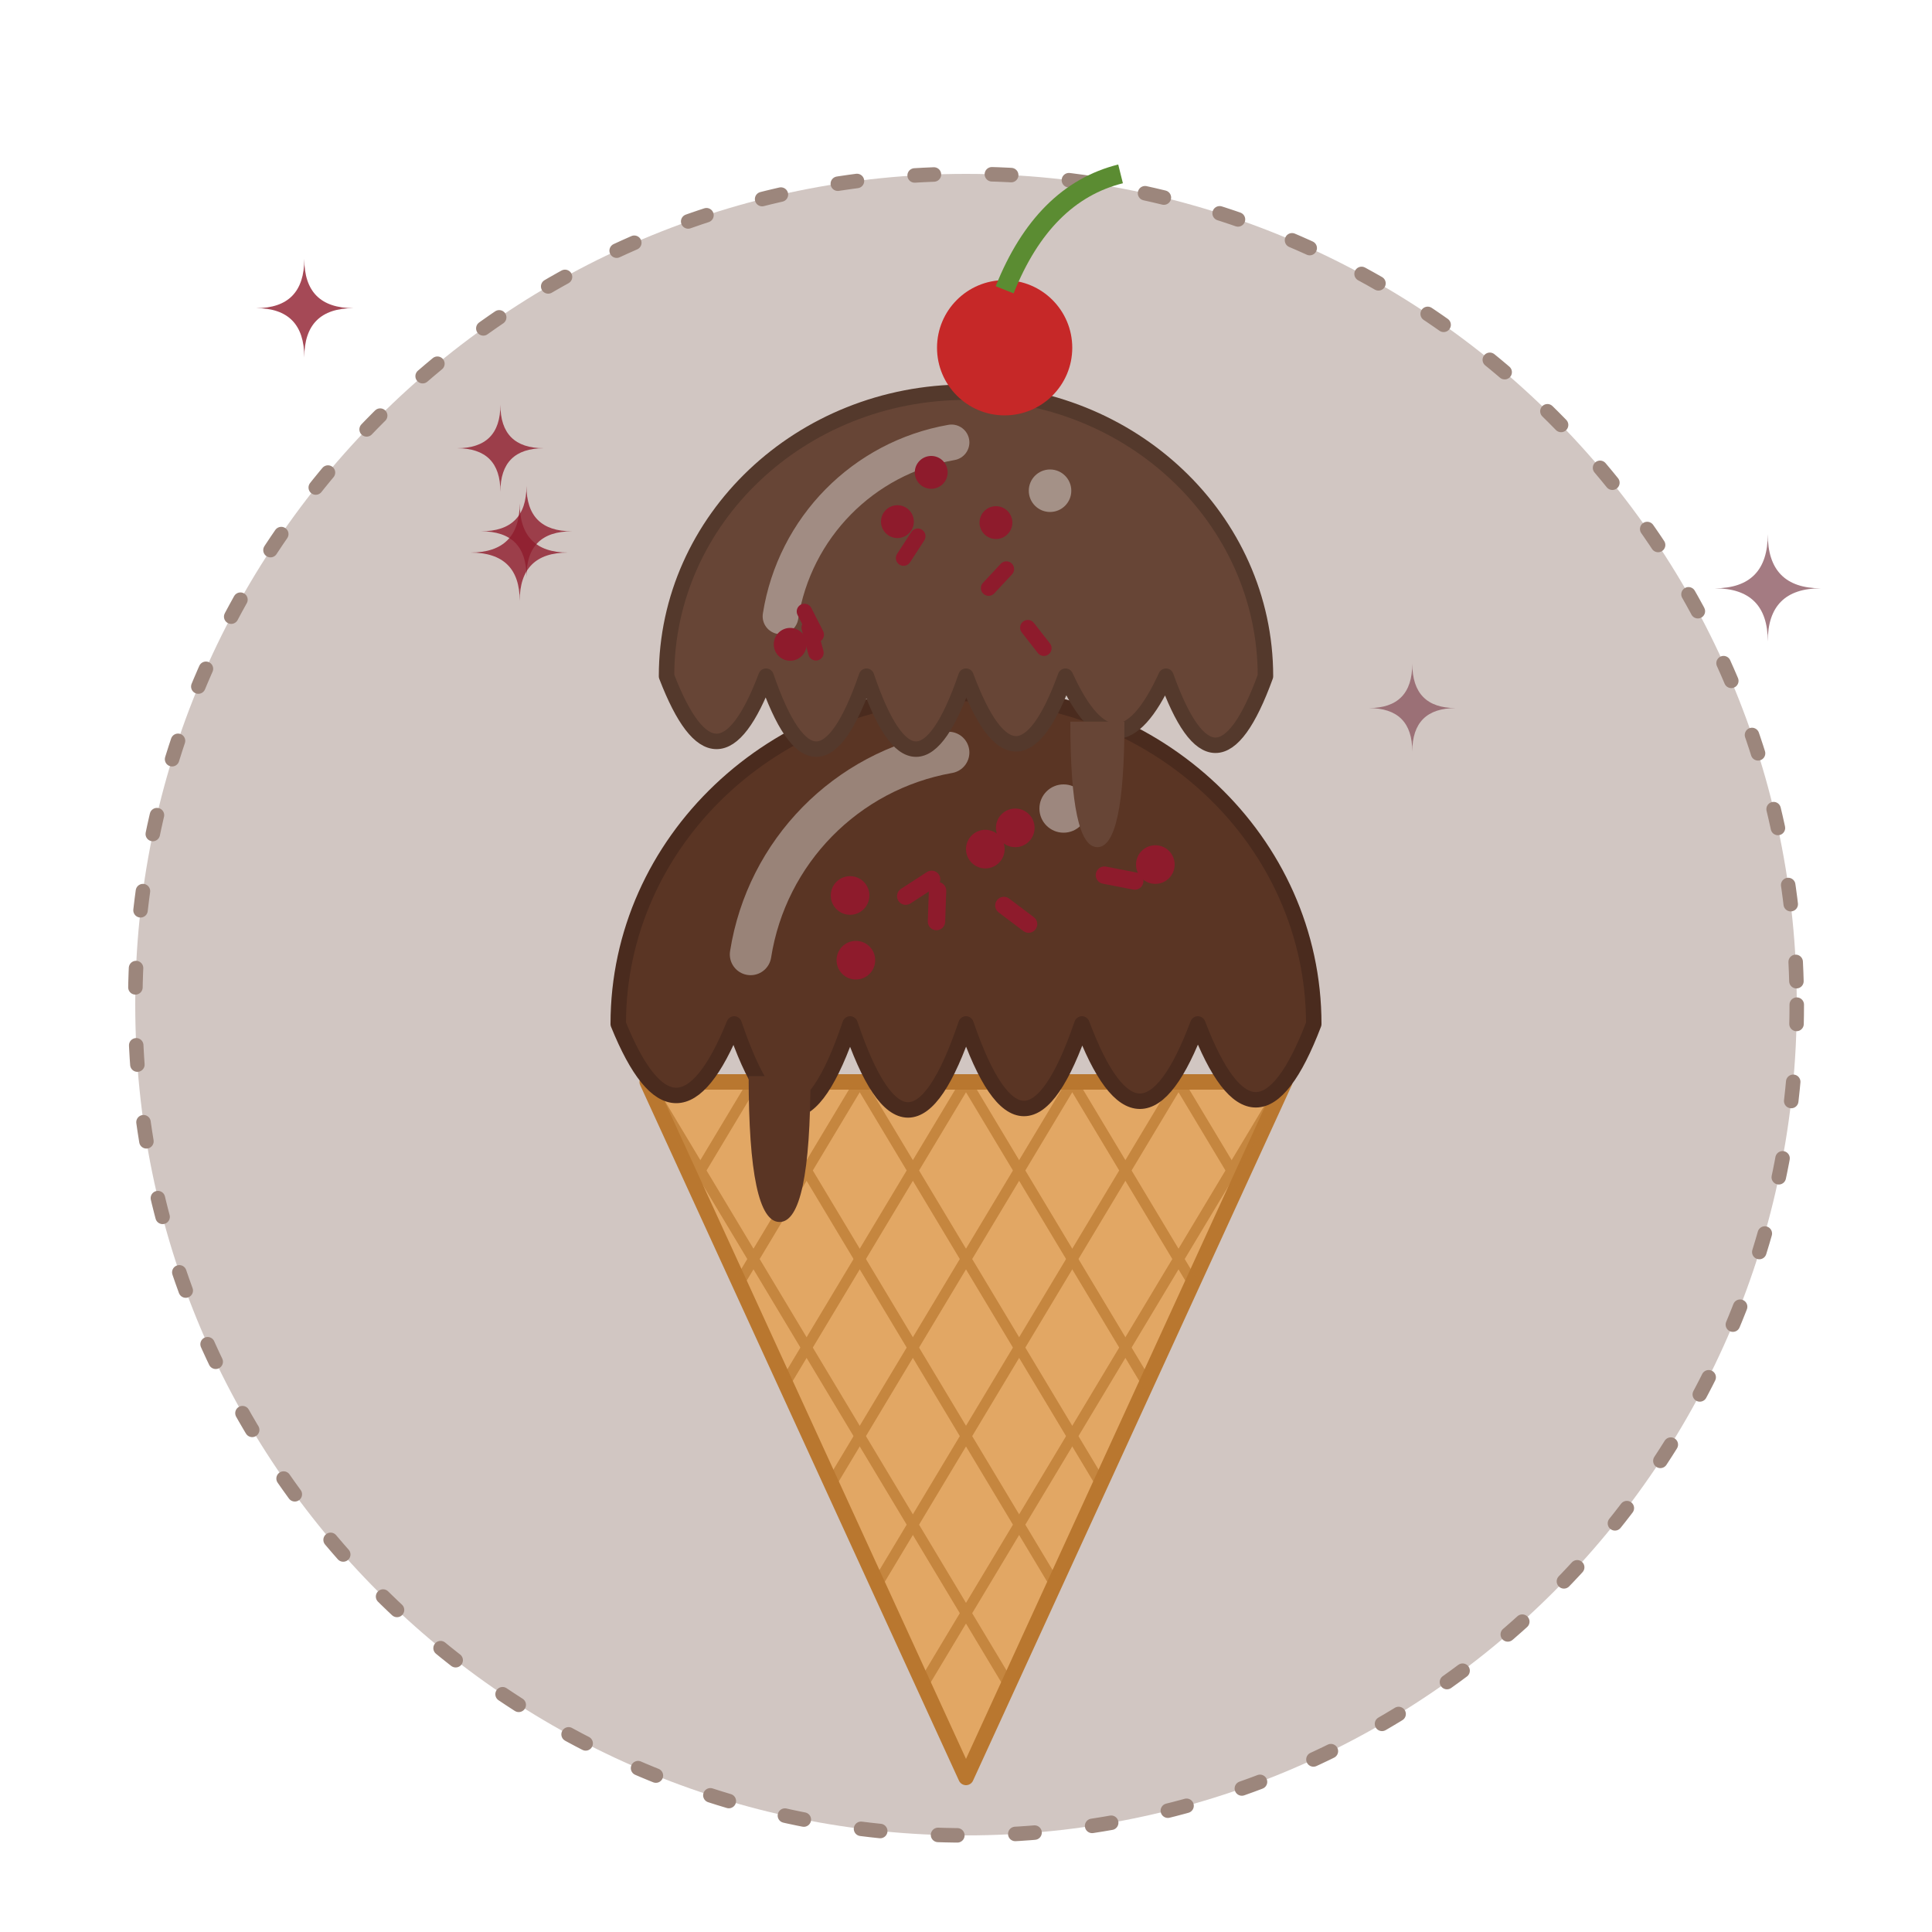
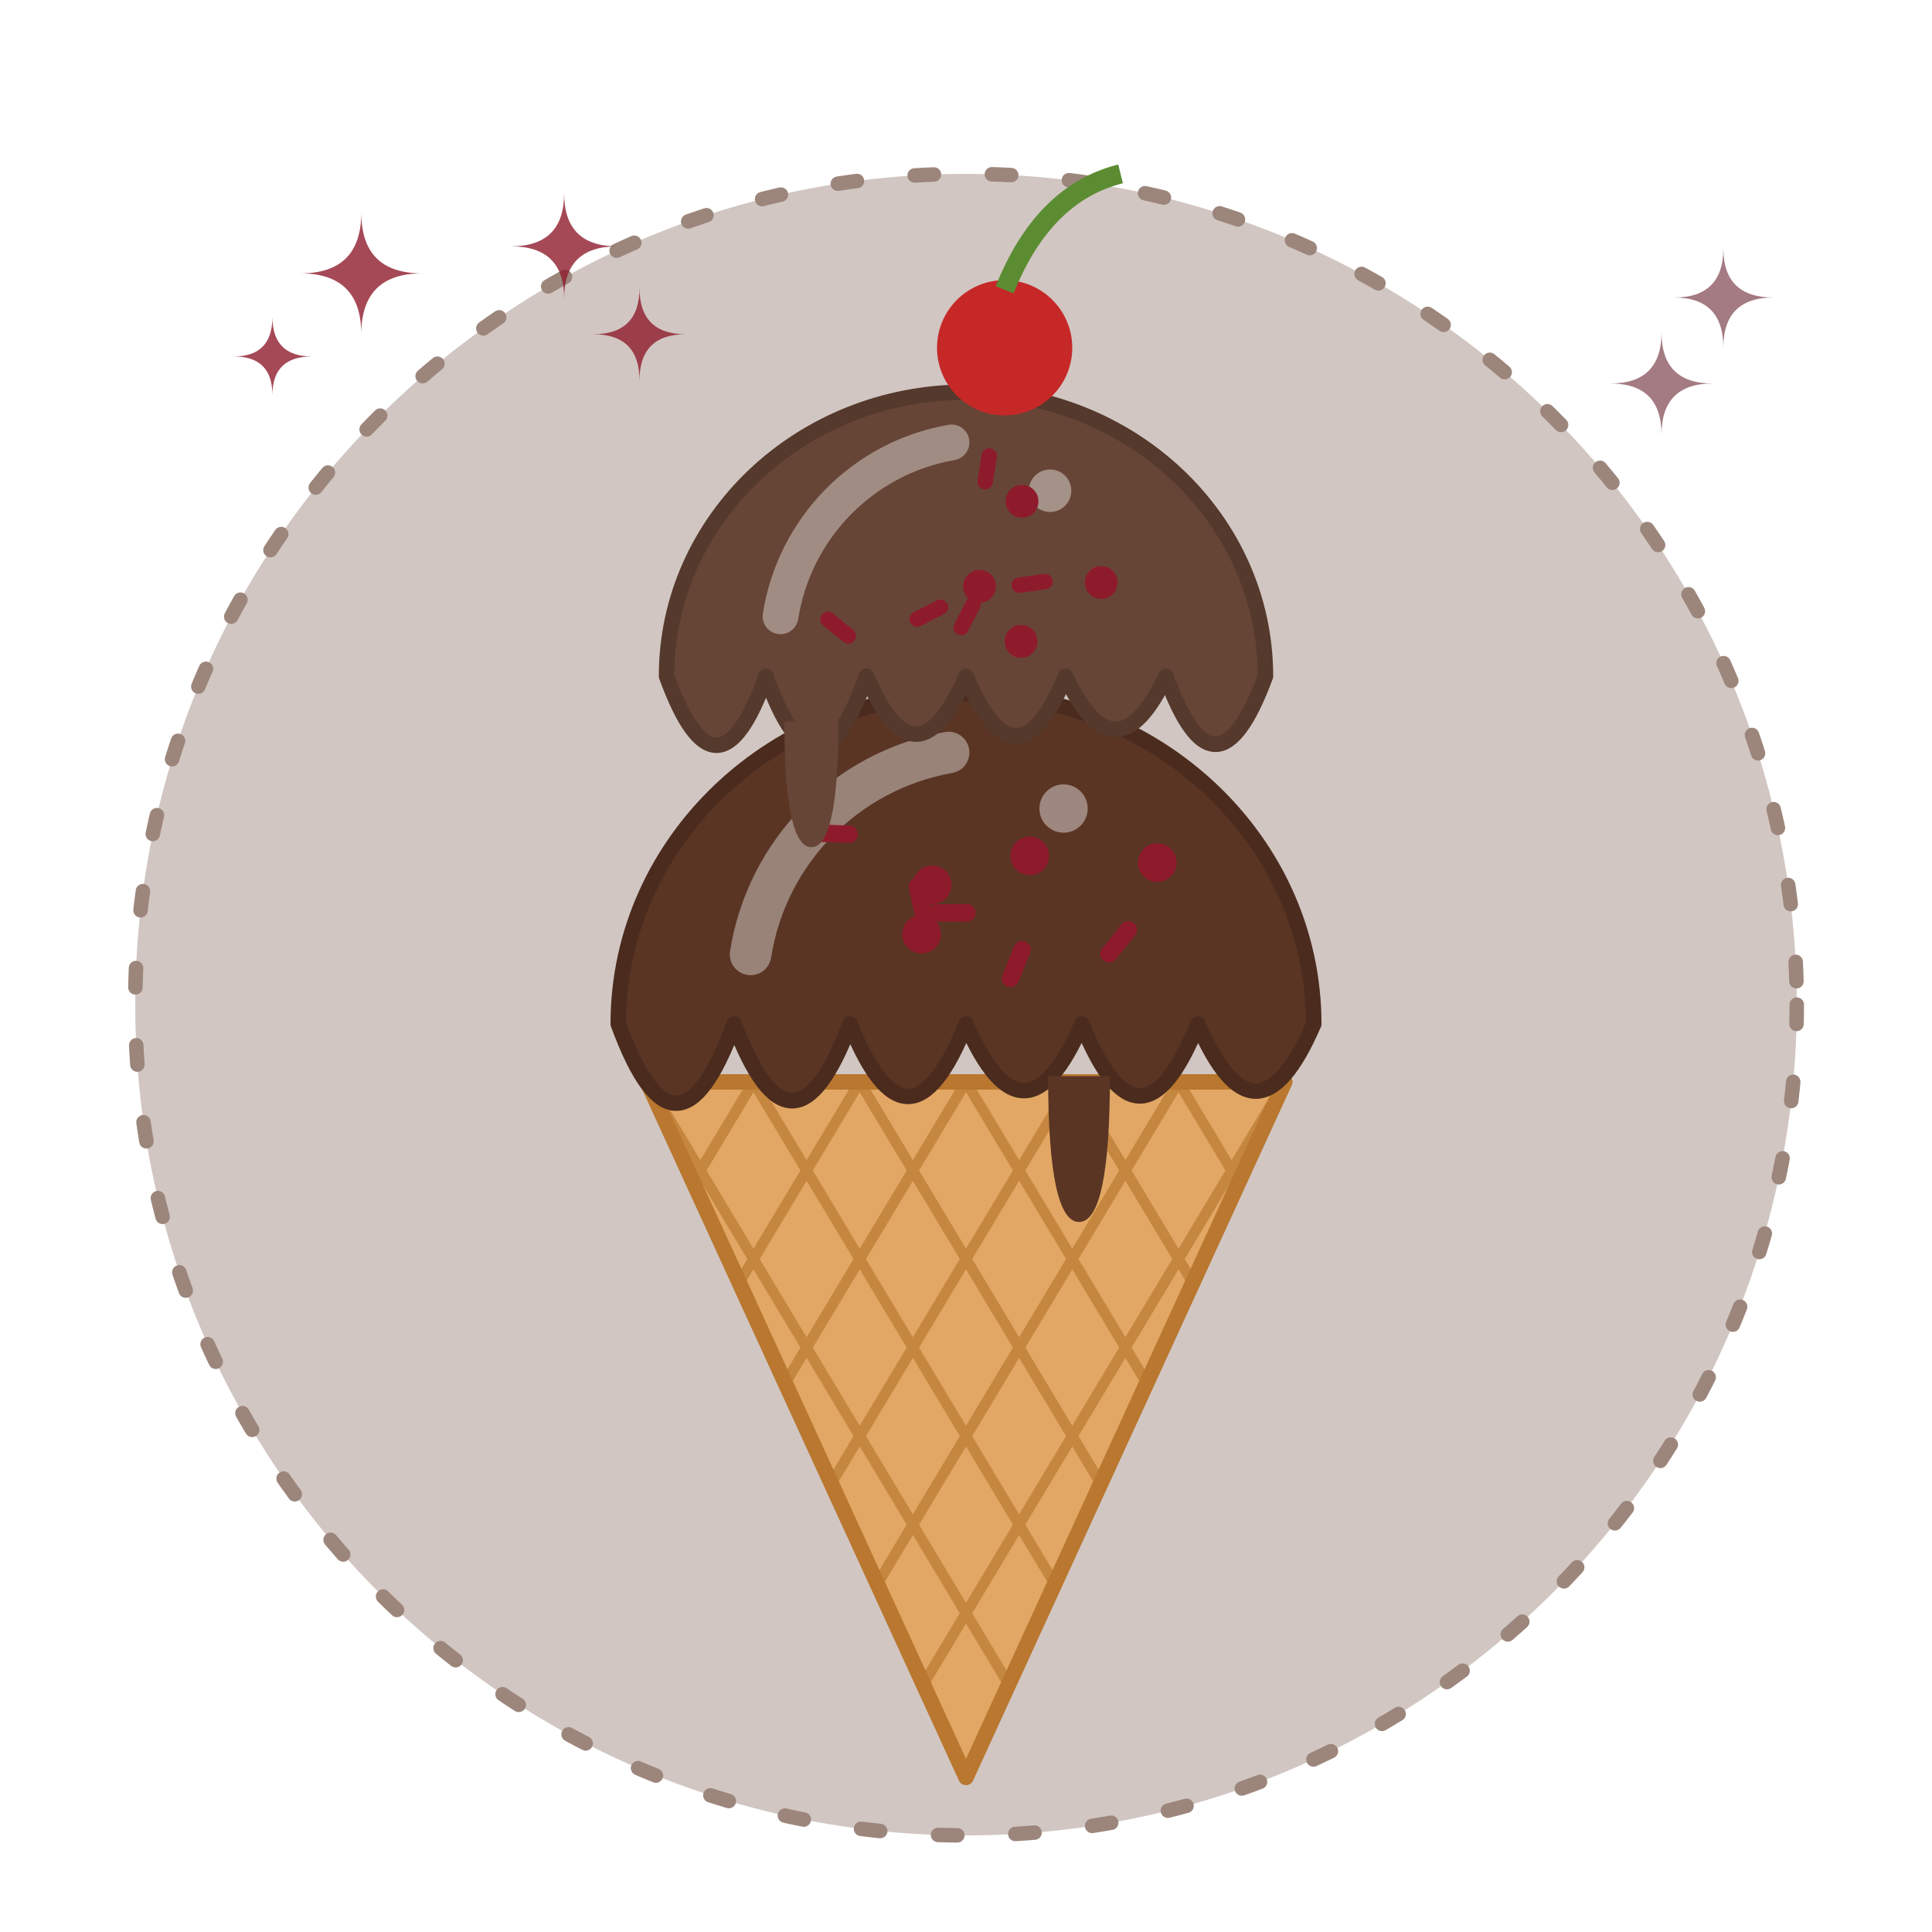
<svg xmlns="http://www.w3.org/2000/svg" viewBox="0 0 200 200" class="art">
  <circle cx="100" cy="104" r="86" fill="#D1C6C2" />
  <circle cx="100" cy="104" r="86" fill="none" stroke="#9C867C" stroke-width="1.5" stroke-dasharray="2 6" stroke-linecap="round" />
-   <path d="M53.8,52.1 Q53.8,57.2 58.8,57.2 Q53.8,57.2 53.8,62.2 Q53.8,57.2 48.7,57.2 Q53.8,57.2 53.8,52.1Z" fill="#8E1B2C" opacity="0.8" />
-   <path d="M54.5,50.3 Q54.5,55.0 59.2,55.0 Q54.5,55.0 54.5,59.7 Q54.5,55.0 49.8,55.0 Q54.5,55.0 54.5,50.3Z" fill="#8E1B2C" opacity="0.8" />
-   <path d="M51.8,41.9 Q51.8,46.4 56.3,46.4 Q51.8,46.4 51.8,50.9 Q51.8,46.4 47.3,46.4 Q51.8,46.4 51.8,41.9Z" fill="#8E1B2C" opacity="0.8" />
-   <path d="M31.5,26.8 Q31.5,31.9 36.6,31.9 Q31.5,31.9 31.5,37.0 Q31.5,31.9 26.5,31.9 Q31.5,31.9 31.5,26.8Z" fill="#8E1B2C" opacity="0.8" />
-   <path d="M146.2,68.7 Q146.2,73.3 150.7,73.3 Q146.2,73.3 146.2,77.8 Q146.2,73.3 141.7,73.3 Q146.2,73.3 146.2,68.7Z" fill="#8D5A63" opacity="0.8" />
-   <path d="M183.0,55.3 Q183.0,60.9 188.5,60.9 Q183.0,60.9 183.0,66.4 Q183.0,60.9 177.5,60.9 Q183.0,60.9 183.0,55.3Z" fill="#8D5A63" opacity="0.8" />
+   <path d="M37.4,22.0 Q37.4,28.3 43.7,28.3 Q37.4,28.3 37.4,34.6 Q37.4,28.3 31.1,28.3 Q37.4,28.3 37.4,22.0Z" fill="#8E1B2C" opacity="0.8" />
+   <path d="M66.2,29.8 Q66.2,34.6 71.0,34.6 Q66.2,34.6 66.2,39.4 Q66.2,34.6 61.4,34.6 Q66.2,34.6 66.2,29.8Z" fill="#8E1B2C" opacity="0.8" />
+   <path d="M58.4,20.0 Q58.4,25.5 63.9,25.5 Q58.4,25.5 58.4,30.9 Q58.4,25.5 52.9,25.5 Q58.4,25.5 58.4,20.0Z" fill="#8E1B2C" opacity="0.8" />
+   <path d="M28.2,32.8 Q28.2,36.9 32.3,36.9 Q28.2,36.9 28.2,40.9 Q28.2,36.9 24.2,36.9 Q28.2,36.9 28.2,32.8Z" fill="#8E1B2C" opacity="0.8" />
+   <path d="M172.0,34.4 Q172.0,39.7 177.3,39.7 Q172.0,39.7 172.0,45.0 Q172.0,39.7 166.7,39.7 Q172.0,39.7 172.0,34.4Z" fill="#8D5A63" opacity="0.8" />
+   <path d="M178.4,25.7 Q178.4,30.8 183.6,30.8 Q178.4,30.8 178.4,36.0 Q178.4,30.8 173.3,30.8 Q178.4,30.8 178.4,25.7Z" fill="#8D5A63" opacity="0.8" />
  <path d="M67.0,112 L133.0,112 L100,184 Z" fill="#E2A764" stroke="#B9772F" stroke-width="1.6" stroke-linejoin="round" />
  <clipPath id="cone100112">
    <path d="M67.0,112 L133.0,112 L100,184 Z" />
  </clipPath>
  <g clip-path="url(#cone100112)" opacity="0.7">
    <line x1="1.0" y1="112" x2="44.2" y2="184" stroke="#B9772F" stroke-width="1.1" />
    <line x1="67.0" y1="112" x2="23.8" y2="184" stroke="#B9772F" stroke-width="1.1" />
    <line x1="12.0" y1="112" x2="55.2" y2="184" stroke="#B9772F" stroke-width="1.1" />
    <line x1="78.0" y1="112" x2="34.8" y2="184" stroke="#B9772F" stroke-width="1.1" />
    <line x1="23.0" y1="112" x2="66.2" y2="184" stroke="#B9772F" stroke-width="1.1" />
    <line x1="89.0" y1="112" x2="45.8" y2="184" stroke="#B9772F" stroke-width="1.1" />
    <line x1="34.0" y1="112" x2="77.2" y2="184" stroke="#B9772F" stroke-width="1.1" />
    <line x1="100.0" y1="112" x2="56.8" y2="184" stroke="#B9772F" stroke-width="1.1" />
    <line x1="45.0" y1="112" x2="88.2" y2="184" stroke="#B9772F" stroke-width="1.1" />
    <line x1="111.0" y1="112" x2="67.8" y2="184" stroke="#B9772F" stroke-width="1.1" />
    <line x1="56.0" y1="112" x2="99.2" y2="184" stroke="#B9772F" stroke-width="1.1" />
    <line x1="122.0" y1="112" x2="78.8" y2="184" stroke="#B9772F" stroke-width="1.1" />
    <line x1="67.0" y1="112" x2="110.2" y2="184" stroke="#B9772F" stroke-width="1.1" />
    <line x1="133.0" y1="112" x2="89.8" y2="184" stroke="#B9772F" stroke-width="1.1" />
    <line x1="78.0" y1="112" x2="121.2" y2="184" stroke="#B9772F" stroke-width="1.1" />
    <line x1="144.0" y1="112" x2="100.8" y2="184" stroke="#B9772F" stroke-width="1.1" />
    <line x1="89.0" y1="112" x2="132.2" y2="184" stroke="#B9772F" stroke-width="1.1" />
    <line x1="155.0" y1="112" x2="111.8" y2="184" stroke="#B9772F" stroke-width="1.1" />
    <line x1="100.0" y1="112" x2="143.2" y2="184" stroke="#B9772F" stroke-width="1.1" />
    <line x1="166.0" y1="112" x2="122.8" y2="184" stroke="#B9772F" stroke-width="1.1" />
    <line x1="111.0" y1="112" x2="154.2" y2="184" stroke="#B9772F" stroke-width="1.1" />
    <line x1="177.0" y1="112" x2="133.8" y2="184" stroke="#B9772F" stroke-width="1.1" />
    <line x1="122.0" y1="112" x2="165.2" y2="184" stroke="#B9772F" stroke-width="1.1" />
    <line x1="188.0" y1="112" x2="144.8" y2="184" stroke="#B9772F" stroke-width="1.1" />
    <line x1="133.0" y1="112" x2="176.2" y2="184" stroke="#B9772F" stroke-width="1.1" />
    <line x1="199.0" y1="112" x2="155.8" y2="184" stroke="#B9772F" stroke-width="1.1" />
    <line x1="144.0" y1="112" x2="187.2" y2="184" stroke="#B9772F" stroke-width="1.1" />
    <line x1="210.0" y1="112" x2="166.8" y2="184" stroke="#B9772F" stroke-width="1.1" />
  </g>
-   <path d="M64.0,106.0 A36.0,34.2 0 0 1 136.0,106.0 Q130.0,121.7 124.0,106.0 Q118.0,122.0 112.0,106.0 Q106.0,123.5 100.0,106.0 Q94.0,123.8 88.0,106.0 Q82.0,123.8 76.0,106.0 Q70.0,120.8 64.0,106.0 Z" fill="#5A3524" stroke="#4A2B1E" stroke-width="1.6" stroke-linejoin="round" />
-   <path d="M77.5,111.4 q0,15.1 3.2,15.1 q3.2,0 3.2,-15.1z" fill="#5A3524" />
+   <path d="M64.0,106.0 A36.0,34.2 0 0 1 136.0,106.0 Q130.0,119.9 124.0,106.0 Q118.0,120.9 112.0,106.0 Q106.0,119.8 100.0,106.0 Q94.0,121.0 88.0,106.0 Q82.0,121.9 76.0,106.0 Q70.0,122.4 64.0,106.0 Z" fill="#5A3524" stroke="#4A2B1E" stroke-width="1.6" stroke-linejoin="round" />
+   <path d="M108.5,111.4 q0,15.1 3.2,15.1 q3.2,0 3.2,-15.1z" fill="#5A3524" />
  <path d="M77.7,98.8 A25.2,25.2 0 0 1 98.2,77.9" fill="none" stroke="#A49087" stroke-width="4.3" stroke-linecap="round" opacity="0.85" />
  <circle cx="110.1" cy="83.7" r="2.5" fill="#A49087" opacity="0.9" />
-   <rect x="94.5" y="92.9" width="5.0" height="1.8" rx="0.9" fill="#8E1B2C" transform="rotate(92 97.0 93.8)" />
-   <circle cx="88.6" cy="99.4" r="2.0" fill="#8E1B2C" />
-   <rect x="113.4" y="90.0" width="5.0" height="1.8" rx="0.9" fill="#8E1B2C" transform="rotate(11 115.9 90.9)" />
-   <circle cx="88.0" cy="92.7" r="2.0" fill="#8E1B2C" />
-   <circle cx="119.6" cy="89.5" r="2.0" fill="#8E1B2C" />
-   <rect x="102.7" y="93.8" width="5.0" height="1.8" rx="0.9" fill="#8E1B2C" transform="rotate(37 105.2 94.7)" />
-   <circle cx="102.0" cy="87.9" r="2.0" fill="#8E1B2C" />
-   <rect x="92.6" y="91.0" width="5.0" height="1.8" rx="0.9" fill="#8E1B2C" transform="rotate(147 95.1 91.9)" />
-   <circle cx="105.1" cy="85.7" r="2.0" fill="#8E1B2C" />
-   <path d="M69.0,70.0 A31.0,29.4 0 0 1 131.0,70.0 Q125.8,84.3 120.7,70.0 Q115.5,81.4 110.3,70.0 Q105.2,84.0 100.0,70.0 Q94.8,85.1 89.7,70.0 Q84.5,85.1 79.3,70.0 Q74.2,83.5 69.0,70.0 Z" fill="#674536" stroke="#54392C" stroke-width="1.6" stroke-linejoin="round" />
-   <path d="M110.8,74.7 q0,13.0 2.8,13.0 q2.8,0 2.8,-13.0z" fill="#674536" />
+   <circle cx="95.4" cy="96.7" r="2.0" fill="#8E1B2C" />
+   <rect x="83.8" y="85.4" width="5.0" height="1.8" rx="0.9" fill="#8E1B2C" transform="rotate(2 86.3 86.3)" />
+   <circle cx="96.5" cy="91.6" r="2.0" fill="#8E1B2C" />
+   <rect x="113.3" y="96.6" width="5.0" height="1.8" rx="0.9" fill="#8E1B2C" transform="rotate(129 115.8 97.5)" />
+   <rect x="96.0" y="93.6" width="5.0" height="1.8" rx="0.9" fill="#8E1B2C" transform="rotate(0 98.5 94.5)" />
+   <rect x="102.7" y="98.9" width="5.0" height="1.8" rx="0.9" fill="#8E1B2C" transform="rotate(112 105.2 99.8)" />
+   <circle cx="106.6" cy="88.6" r="2.0" fill="#8E1B2C" />
+   <circle cx="119.8" cy="89.3" r="2.0" fill="#8E1B2C" />
+   <rect x="92.8" y="92.4" width="5.0" height="1.8" rx="0.9" fill="#8E1B2C" transform="rotate(78 95.3 93.3)" />
+   <path d="M69.0,70.0 A31.0,29.4 0 0 1 131.0,70.0 Q125.8,84.1 120.7,70.0 Q115.5,81.0 110.3,70.0 Q105.2,82.3 100.0,70.0 Q94.8,82.0 89.7,70.0 Q84.5,84.6 79.3,70.0 Q74.2,84.3 69.0,70.0 Z" fill="#674536" stroke="#54392C" stroke-width="1.6" stroke-linejoin="round" />
+   <path d="M81.2,74.7 q0,13.0 2.8,13.0 q2.8,0 2.8,-13.0z" fill="#674536" />
  <path d="M80.8,63.8 A21.7,21.7 0 0 1 98.5,45.8" fill="none" stroke="#AB9990" stroke-width="3.7" stroke-linecap="round" opacity="0.85" />
  <circle cx="108.7" cy="50.8" r="2.2" fill="#AB9990" opacity="0.9" />
-   <rect x="92.2" y="55.8" width="4.3" height="1.6" rx="0.8" fill="#8E1B2C" transform="rotate(123 94.3 56.6)" />
-   <rect x="101.1" y="59.3" width="4.3" height="1.6" rx="0.8" fill="#8E1B2C" transform="rotate(133 103.3 60.0)" />
-   <circle cx="96.4" cy="48.9" r="1.7" fill="#8E1B2C" />
-   <rect x="105.1" y="65.2" width="4.3" height="1.6" rx="0.8" fill="#8E1B2C" transform="rotate(52 107.2 66.0)" />
-   <circle cx="92.9" cy="54.0" r="1.7" fill="#8E1B2C" />
-   <circle cx="103.1" cy="54.1" r="1.7" fill="#8E1B2C" />
-   <rect x="82.1" y="65.5" width="4.3" height="1.6" rx="0.8" fill="#8E1B2C" transform="rotate(75 84.2 66.2)" />
-   <circle cx="81.8" cy="66.7" r="1.7" fill="#8E1B2C" />
-   <rect x="81.8" y="63.8" width="4.3" height="1.6" rx="0.8" fill="#8E1B2C" transform="rotate(63 84.0 64.5)" />
+   <rect x="84.6" y="64.2" width="4.3" height="1.6" rx="0.8" fill="#8E1B2C" transform="rotate(39 86.8 65.0)" />
+   <rect x="97.9" y="63.0" width="4.3" height="1.6" rx="0.8" fill="#8E1B2C" transform="rotate(117 100.1 63.8)" />
+   <circle cx="101.4" cy="60.7" r="1.7" fill="#8E1B2C" />
+   <circle cx="105.7" cy="66.4" r="1.7" fill="#8E1B2C" />
+   <rect x="104.6" y="59.6" width="4.3" height="1.6" rx="0.8" fill="#8E1B2C" transform="rotate(172 106.8 60.4)" />
+   <rect x="93.9" y="62.7" width="4.3" height="1.6" rx="0.8" fill="#8E1B2C" transform="rotate(153 96.1 63.5)" />
+   <circle cx="105.8" cy="51.9" r="1.7" fill="#8E1B2C" />
+   <rect x="100.2" y="47.8" width="4.3" height="1.6" rx="0.8" fill="#8E1B2C" transform="rotate(99 102.3 48.5)" />
+   <circle cx="114.0" cy="60.3" r="1.7" fill="#8E1B2C" />
  <circle cx="104" cy="36" r="7" fill="#C62828" />
  <path d="M104,30 q4,-10 12,-12" stroke="#5B8C32" stroke-width="2" fill="none" />
</svg>
